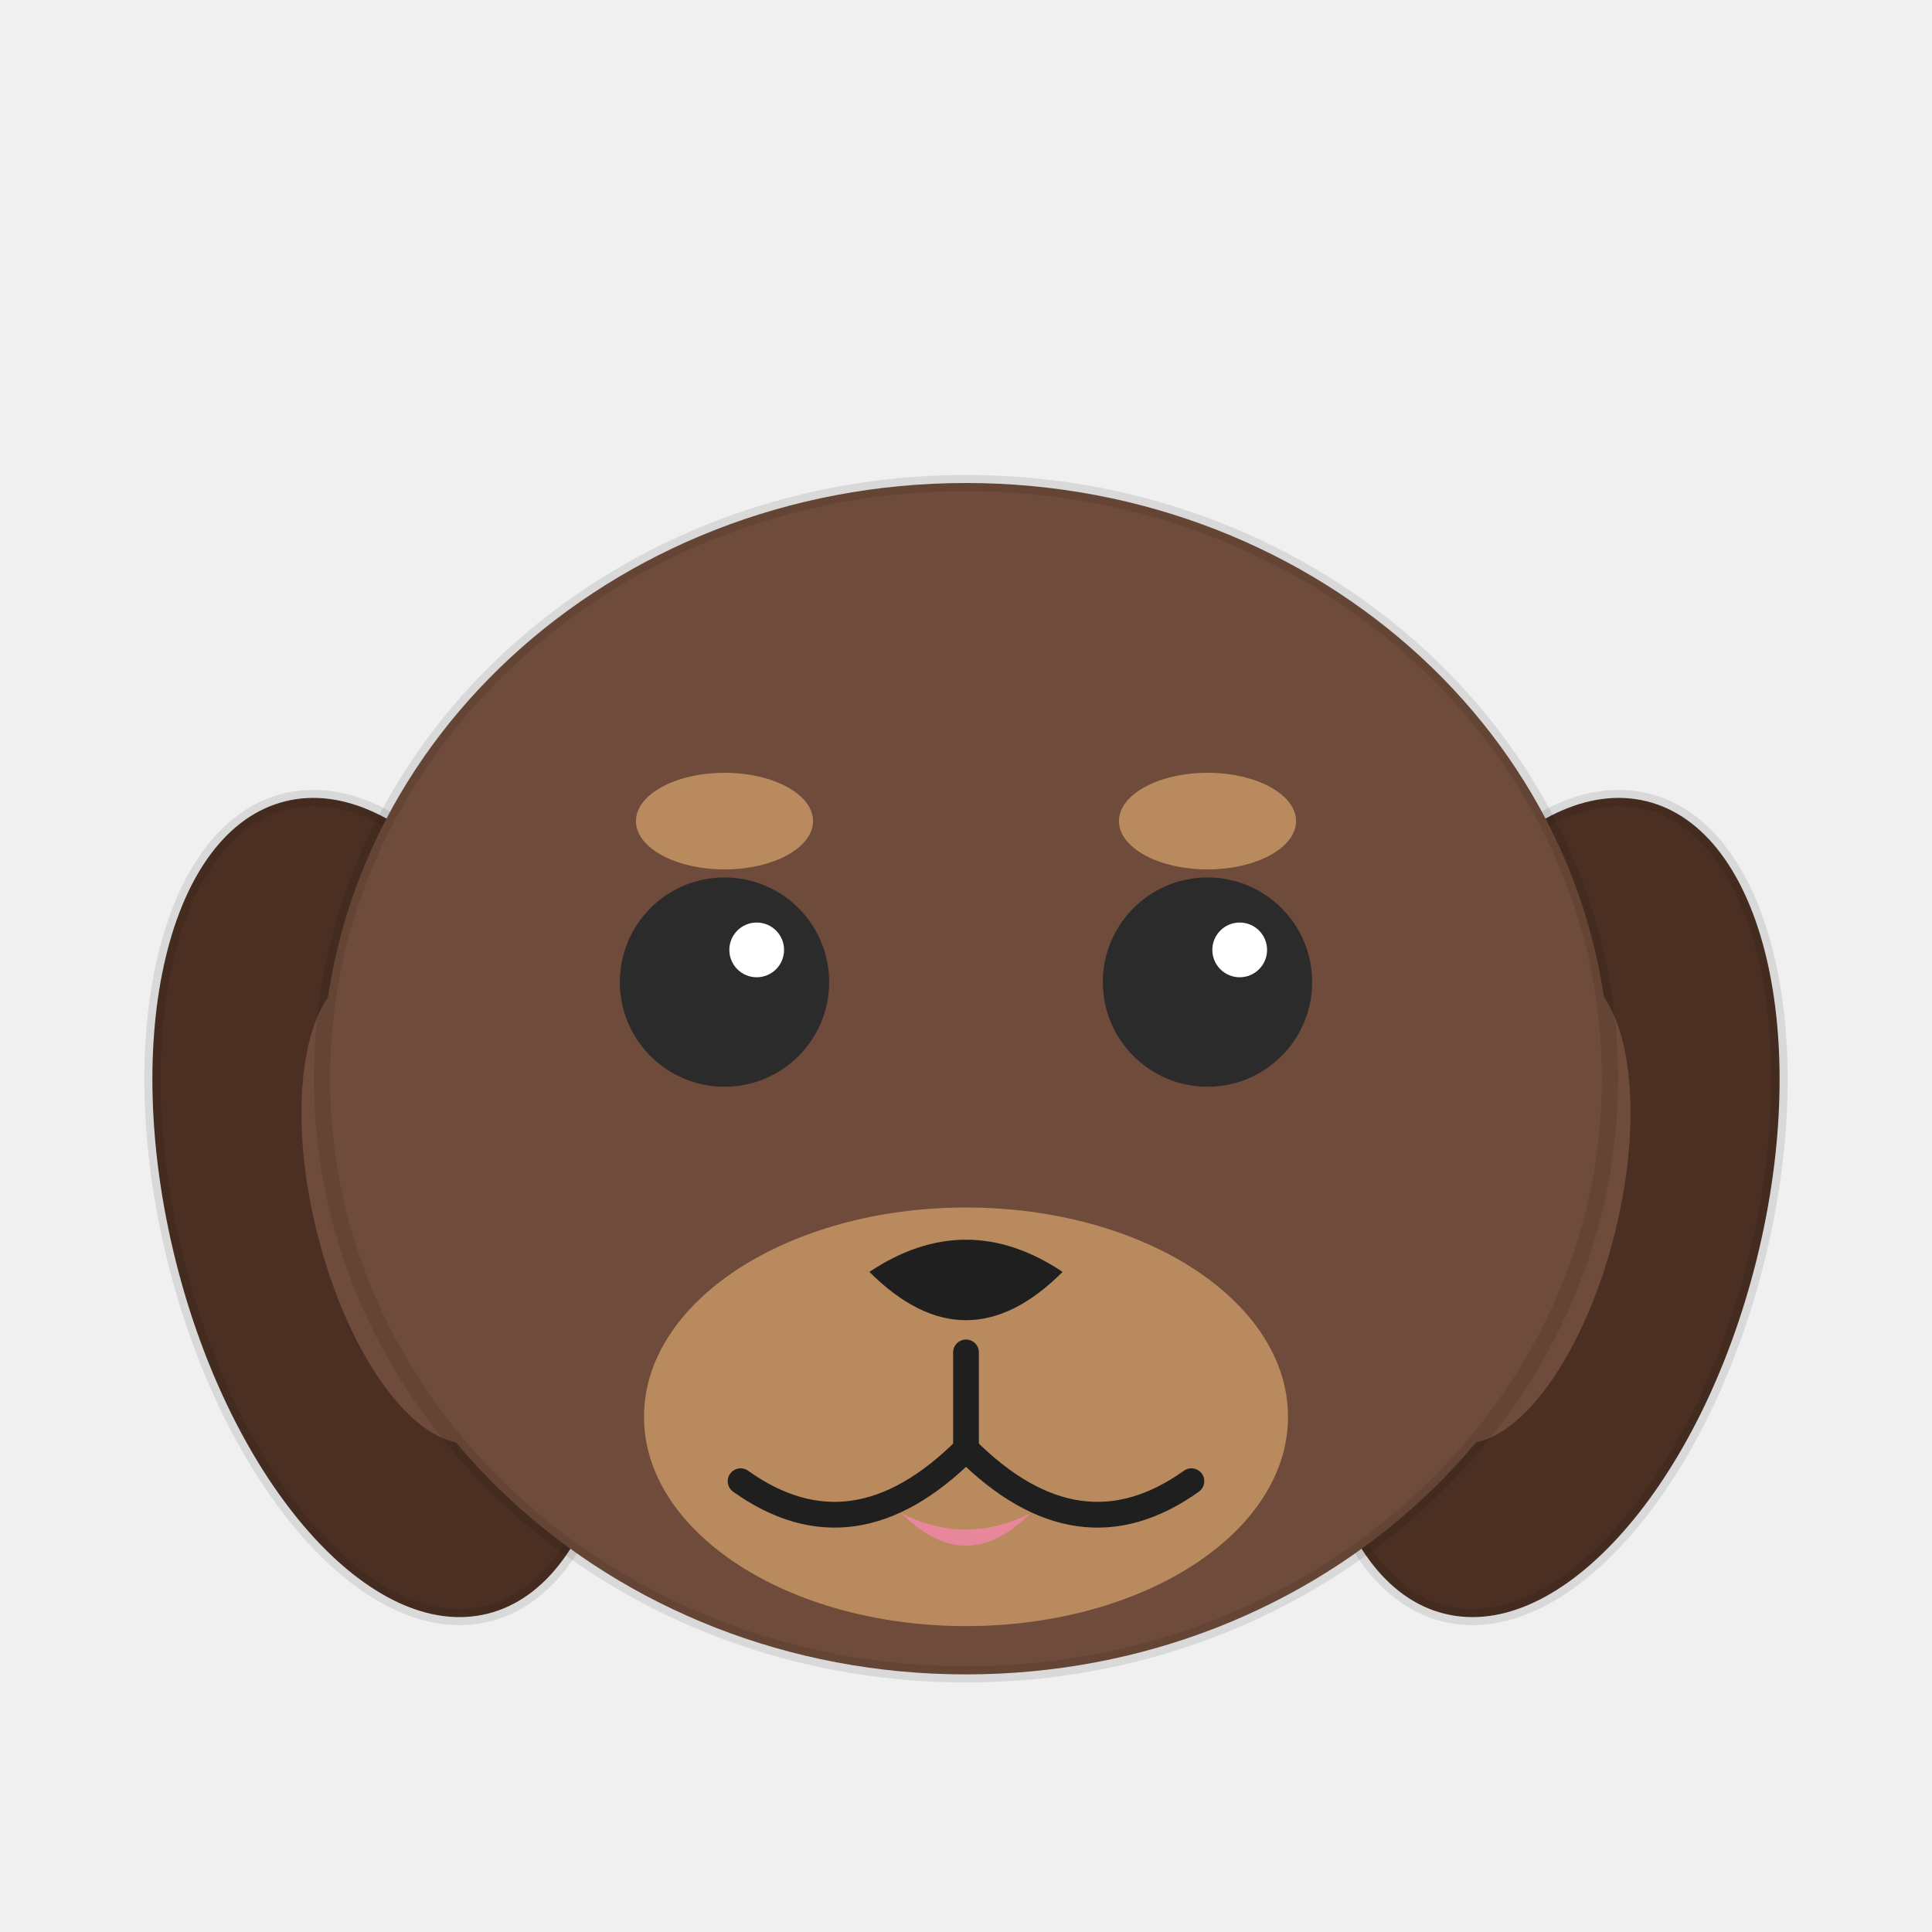
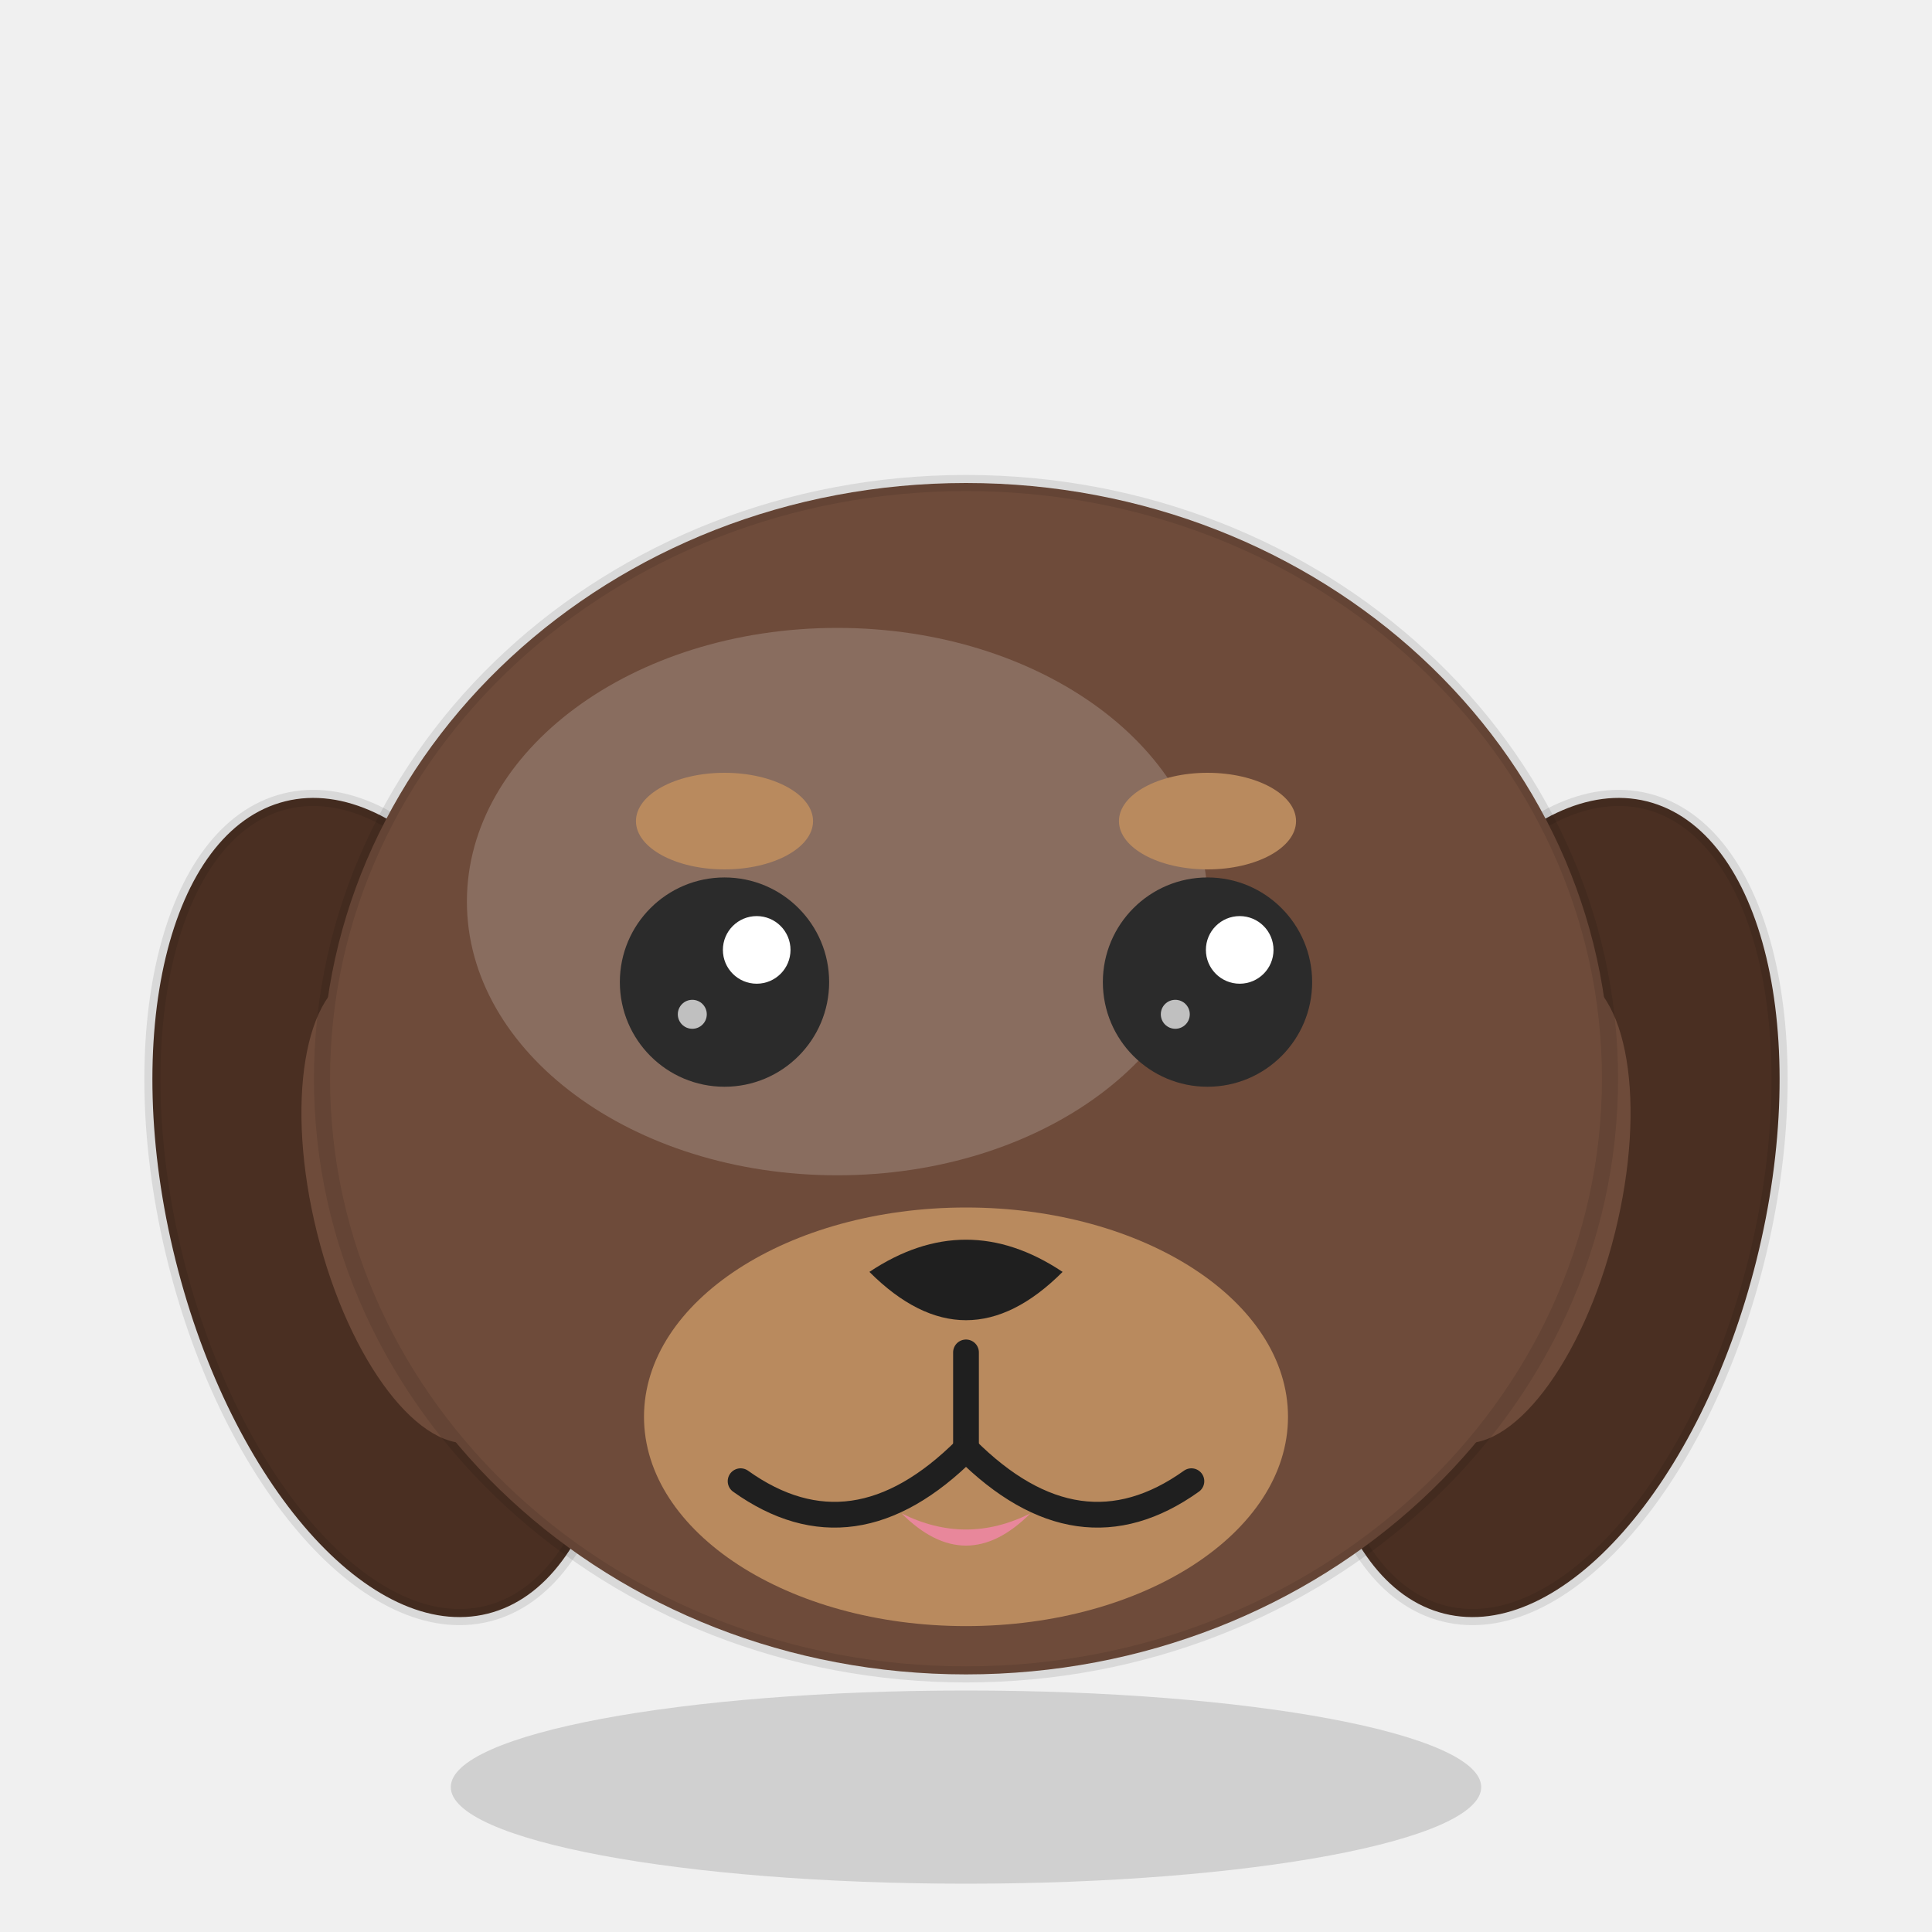
<svg xmlns="http://www.w3.org/2000/svg" viewBox="0 0 240 240" width="240" height="240">
+   <ellipse cx="120" cy="222" rx="64" ry="12" fill="#00000022" />
  <ellipse cx="48" cy="150" rx="27" ry="52" transform="rotate(-14 48 150)" fill="#4A2F22" stroke="#00000018" stroke-width="2" />
  <ellipse cx="192" cy="150" rx="27" ry="52" transform="rotate(14 192 150)" fill="#4A2F22" stroke="#00000018" stroke-width="2" />
  <ellipse cx="52" cy="150" rx="13" ry="30" transform="rotate(-14 52 150)" fill="#6E4B3A" />
  <ellipse cx="188" cy="150" rx="13" ry="30" transform="rotate(14 188 150)" fill="#6E4B3A" />
  <ellipse cx="120" cy="134" rx="80" ry="74" fill="#6E4B3A" stroke="#00000018" stroke-width="2" />
+   <ellipse cx="104" cy="112" rx="46" ry="34" fill="#AA968C" opacity="0.45" />
  <ellipse cx="120" cy="176" rx="40" ry="26" fill="#B98A5E" />
  <ellipse cx="90" cy="102" rx="11" ry="6" fill="#B98A5E" />
  <ellipse cx="150" cy="102" rx="11" ry="6" fill="#B98A5E" />
  <circle cx="90" cy="122" r="13" fill="#2B2B2B" />
  <circle cx="150" cy="122" r="13" fill="#2B2B2B" />
-   <circle cx="94" cy="118" r="3.4" fill="#FFFFFF" />
-   <circle cx="154" cy="118" r="3.4" fill="#FFFFFF" />
+   <circle cx="94" cy="118" r="4.2" fill="#FFFFFF" />
+   <circle cx="154" cy="118" r="4.2" fill="#FFFFFF" />
+   <circle cx="86" cy="126" r="1.8" fill="#FFFFFF" opacity="0.7" />
+   <circle cx="146" cy="126" r="1.8" fill="#FFFFFF" opacity="0.7" />
  <path d="M108 158 Q120 170 132 158 Q120 150 108 158 Z" fill="#1F1F1F" />
  <path d="M120 168 V180" stroke="#1F1F1F" stroke-width="3.2" stroke-linecap="round" />
  <path d="M120 180 Q106 194 92 184" stroke="#1F1F1F" stroke-width="3.2" fill="none" stroke-linecap="round" />
  <path d="M120 180 Q134 194 148 184" stroke="#1F1F1F" stroke-width="3.2" fill="none" stroke-linecap="round" />
  <path d="M112 188 Q120 196 128 188 Q120 192 112 188 Z" fill="#E8879B" />
</svg>
